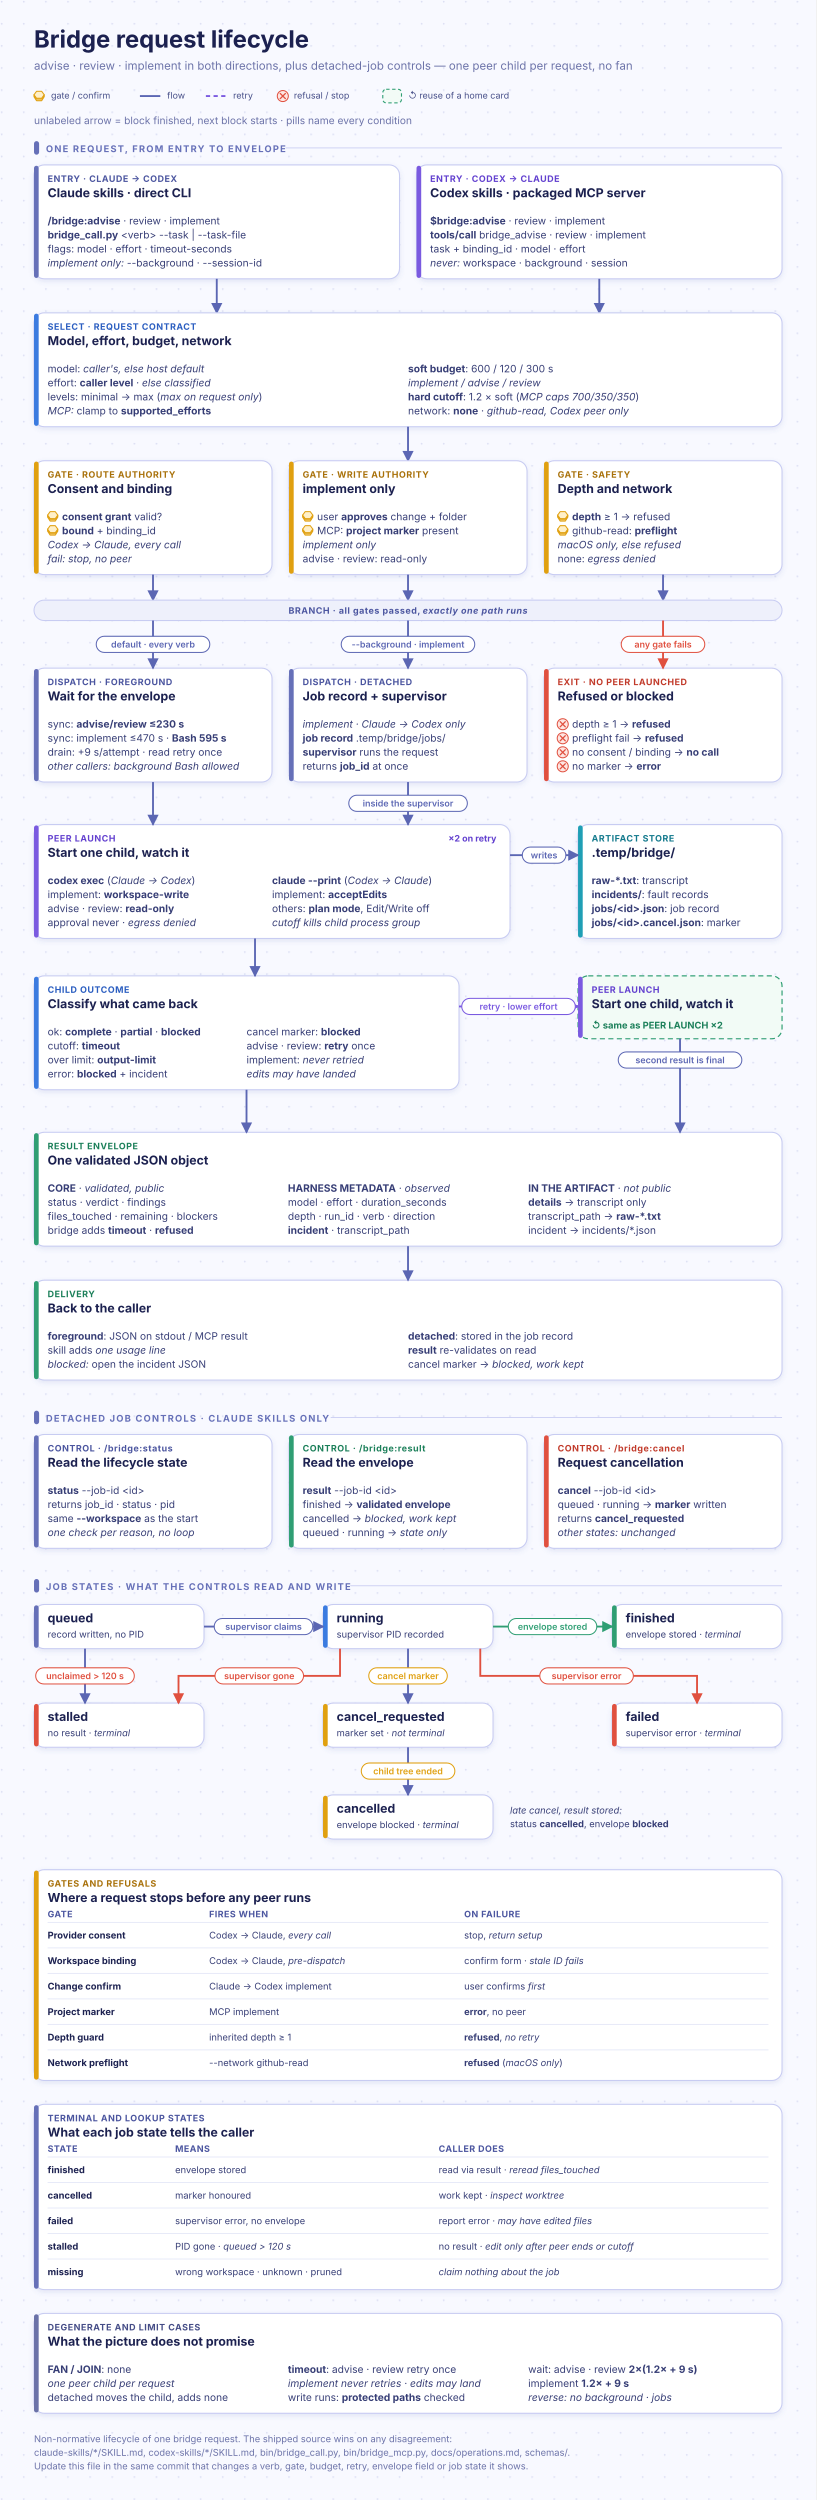
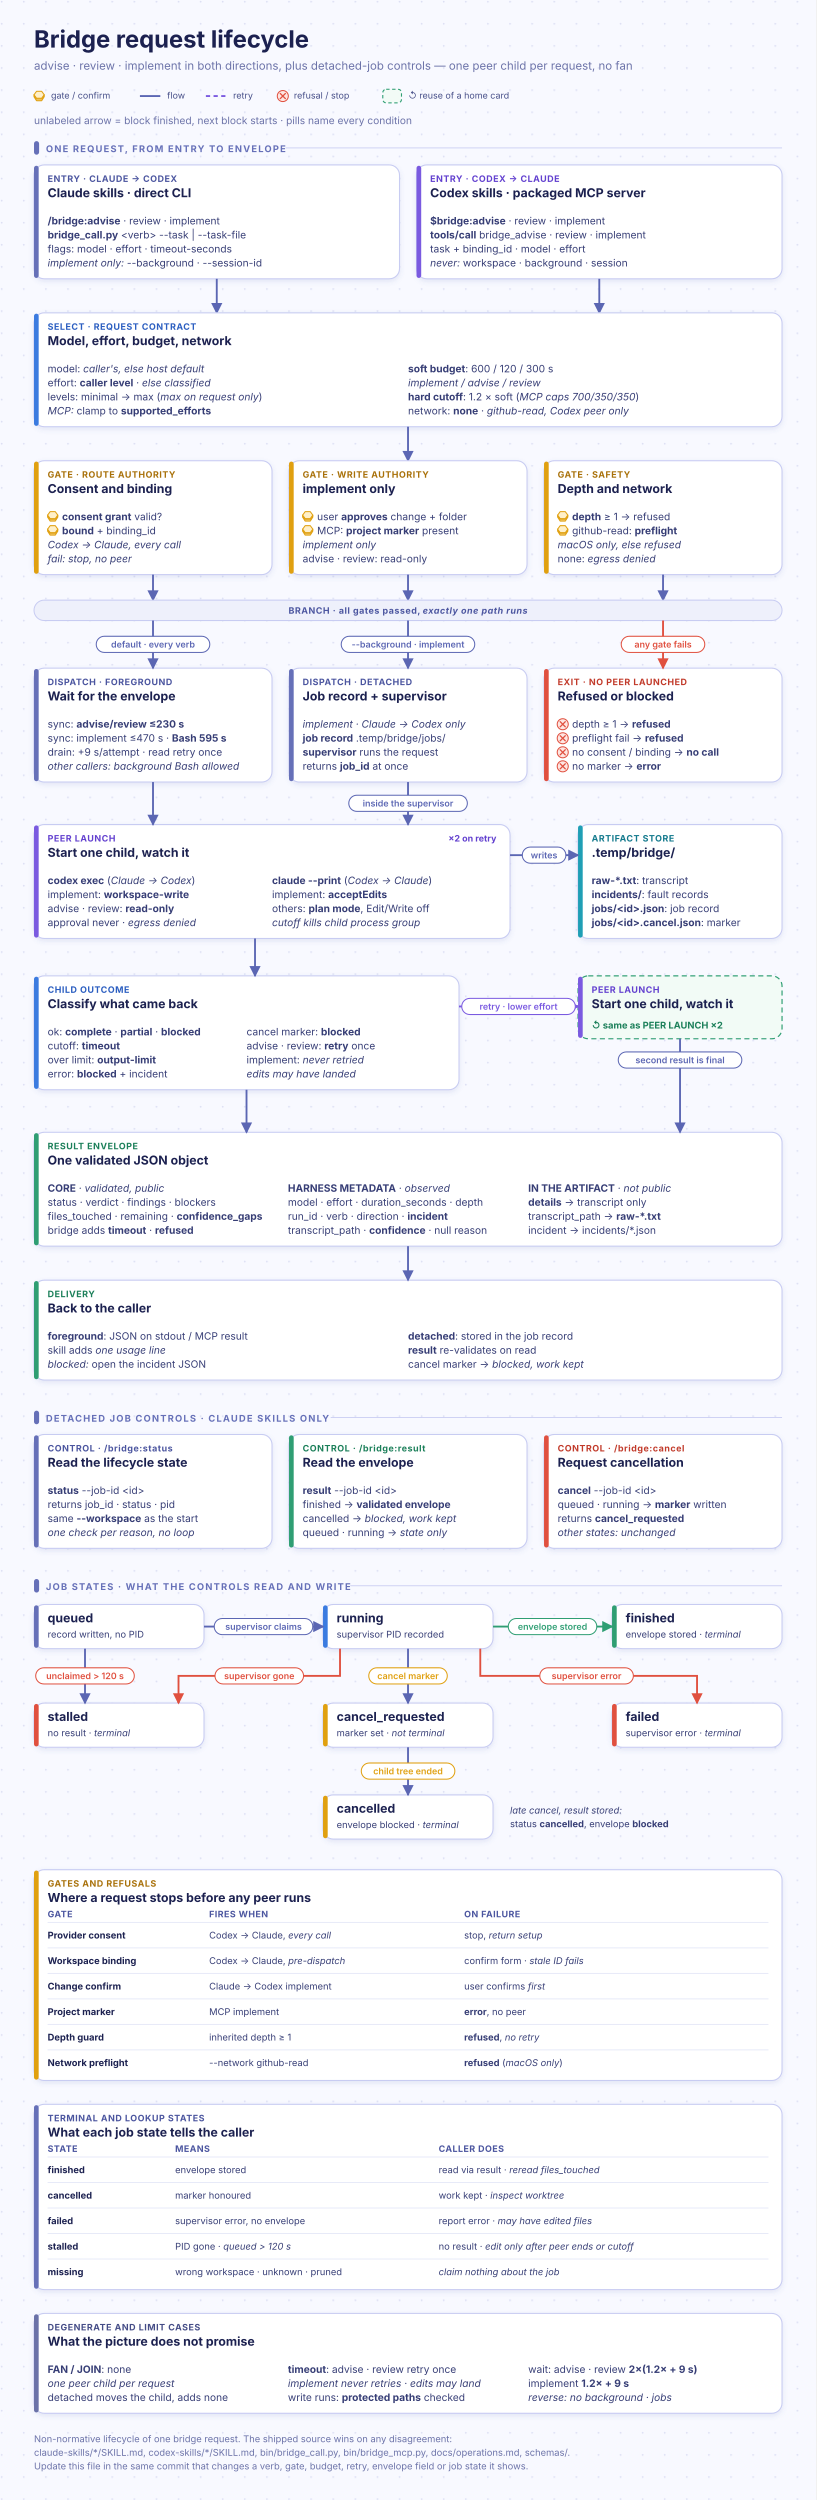
<svg xmlns="http://www.w3.org/2000/svg" viewBox="0 0 960 2941" width="960" height="2941" role="img" aria-labelledby="t d">
  <style>
text{font-family:Inter, "SF Pro Text", -apple-system, "Segoe UI", Roboto, Helvetica, Arial, sans-serif;}
.fi{animation:fi .7s ease-out both;animation-delay:var(--d,0s)}
@keyframes fi{from{opacity:0;transform:translateY(6px)}to{opacity:1;transform:none}}
.dash{animation:dash 1.1s linear infinite}
@keyframes dash{to{stroke-dashoffset:-26}}
@media (prefers-reduced-motion:reduce){*{animation:none!important}.fi{opacity:1}}
</style>
  <defs>
    <filter id="sh" x="-10%" y="-10%" width="120%" height="130%">
      <feDropShadow dx="0" dy="2.5" stdDeviation="3.2" flood-color="#5b66b3" flood-opacity=".14" />
    </filter>
    <pattern id="grid" width="26" height="26" patternUnits="userSpaceOnUse">
      <circle cx="2" cy="2" r="1.1" fill="#dde0f4" />
    </pattern>
    <marker id="ar-flow" viewBox="0 0 10 10" refX="8" refY="5" markerWidth="7.5" markerHeight="7.5" orient="auto-start-reverse">
      <path d="M 1,1 L 9,5 L 1,9 z" fill="#5b66b3" />
    </marker>
    <marker id="ar-loop" viewBox="0 0 10 10" refX="8" refY="5" markerWidth="7.5" markerHeight="7.5" orient="auto-start-reverse">
      <path d="M 1,1 L 9,5 L 1,9 z" fill="#7a5ae0" />
    </marker>
    <marker id="ar-ok" viewBox="0 0 10 10" refX="8" refY="5" markerWidth="7.5" markerHeight="7.5" orient="auto-start-reverse">
      <path d="M 1,1 L 9,5 L 1,9 z" fill="#2f9e73" />
    </marker>
    <marker id="ar-stop" viewBox="0 0 10 10" refX="8" refY="5" markerWidth="7.5" markerHeight="7.5" orient="auto-start-reverse">
      <path d="M 1,1 L 9,5 L 1,9 z" fill="#e0503f" />
    </marker>
  </defs>
  <rect width="960" height="2941" fill="#f8f9ff" />
  <rect width="960" height="2941" fill="url(#grid)" />
  <text x="40" y="56" font-size="28" fill="#1c2150" font-weight="700" text-anchor="start">Bridge request lifecycle</text>
  <text x="40" y="82" font-size="13.5" fill="#6b72a8" font-weight="400" text-anchor="start">advise · review · implement in both directions, plus detached-job controls — one peer child per request, no fan</text>
  <g transform="translate(40,107) scale(1.0)">
    <path d="M 0,4.5 L 3,9.2 L 9,9.2 L 12,4.5 L 12,6.8 L 9,11.5 L 3,11.5 L 0,6.8 Z" fill="#f2cb75" stroke="#e0a010" stroke-width="1.2" stroke-linejoin="round" />
    <polygon points="12,4.5 9,8.6 3,8.6 0,4.5 3,0.4 9,0.4" fill="#fff0c9" stroke="#e0a010" stroke-width="1.2" stroke-linejoin="round" />
  </g>
  <text x="60" y="116" font-size="10.5" fill="#454d87" font-weight="400" text-anchor="start">gate / confirm</text>
  <line x1="164.6" y1="113" x2="188.6" y2="113" stroke="#5b66b3" stroke-width="2.2" />
  <text x="196.6" y="116" font-size="10.5" fill="#454d87" font-weight="400" text-anchor="start">flow</text>
  <line x1="242.2" y1="113" x2="266.2" y2="113" stroke="#7a5ae0" stroke-width="2.2" stroke-dasharray="5 4" />
  <text x="274.2" y="116" font-size="10.5" fill="#454d87" font-weight="400" text-anchor="start">retry</text>
  <circle cx="332.7" cy="113" r="6.5" fill="#fee6e2" stroke="#e0503f" stroke-width="1.2" />
  <path d="M 329.7,110 l 6,6 M 335.7,110 l -6,6" stroke="#e0503f" stroke-width="1.5" stroke-linecap="round" />
  <text x="345.7" y="116" font-size="10.5" fill="#454d87" font-weight="400" text-anchor="start">refusal / stop</text>
  <rect x="450.3" y="105" width="22" height="16" rx="4" fill="#f2fbf6" stroke="#2f9e73" stroke-width="1.3" stroke-dasharray="4 3" />
  <text x="480.3" y="116" font-size="10.5" fill="#454d87" font-weight="400" text-anchor="start">↺ reuse of a home card</text>
  <text x="40" y="146" font-size="12" fill="#6b72a8" font-weight="400" text-anchor="start">unlabeled arrow = block finished, next block starts · pills name every condition</text>
  <rect x="40" y="166" width="6" height="16" rx="3" fill="#6670b8" />
  <text x="54" y="179" font-size="11" fill="#6670b8" font-weight="700" text-anchor="start" letter-spacing="1.4">ONE REQUEST, FROM ENTRY TO ENVELOPE</text>
  <line x1="336" y1="174" x2="920" y2="174" stroke="#c8ccf2" stroke-width="1" />
  <g class="fi" style="--d:0.05s">
    <rect x="40" y="194" width="430" height="134.0" rx="12" fill="#fff" stroke="#c8ccf2" stroke-width="1.3" filter="url(#sh)" />
    <rect x="40" y="195" width="5.5" height="132.0" rx="2.75" fill="#6670b8" />
    <text x="56" y="214" font-size="10.5" fill="#4b559f" font-weight="700" text-anchor="start" letter-spacing="0.6">ENTRY · CLAUDE → CODEX</text>
    <text x="56" y="232" font-size="14.5" fill="#1c2150" font-weight="700" text-anchor="start">Claude skills · direct CLI</text>
    <text x="56.0" y="264.0" font-size="12" fill="#363d75" font-weight="400" text-anchor="start">
      <tspan font-weight="700">/bridge:advise</tspan> · review · implement</text>
    <text x="56.0" y="280.5" font-size="12" fill="#363d75" font-weight="400" text-anchor="start">
      <tspan font-weight="700">bridge_call.py</tspan> &lt;verb&gt; --task | --task-file</text>
    <text x="56.0" y="297.0" font-size="12" fill="#363d75" font-weight="400" text-anchor="start">flags: model · effort · timeout-seconds</text>
    <text x="56.0" y="313.5" font-size="12" fill="#363d75" font-weight="400" text-anchor="start">
      <tspan font-style="italic">implement only:</tspan> --background · --session-id</text>
  </g>
  <g class="fi" style="--d:0.10s">
    <rect x="490" y="194" width="430" height="134.0" rx="12" fill="#fff" stroke="#c8ccf2" stroke-width="1.3" filter="url(#sh)" />
    <rect x="490" y="195" width="5.5" height="132.0" rx="2.75" fill="#7a5ae0" />
    <text x="506" y="214" font-size="10.5" fill="#6240cf" font-weight="700" text-anchor="start" letter-spacing="0.6">ENTRY · CODEX → CLAUDE</text>
    <text x="506" y="232" font-size="14.5" fill="#1c2150" font-weight="700" text-anchor="start">Codex skills · packaged MCP server</text>
    <text x="506.0" y="264.0" font-size="12" fill="#363d75" font-weight="400" text-anchor="start">
      <tspan font-weight="700">$bridge:advise</tspan> · review · implement</text>
    <text x="506.0" y="280.5" font-size="12" fill="#363d75" font-weight="400" text-anchor="start">
      <tspan font-weight="700">tools/call</tspan> bridge_advise · review · implement</text>
    <text x="506.0" y="297.0" font-size="12" fill="#363d75" font-weight="400" text-anchor="start">task + binding_id · model · effort</text>
    <text x="506.0" y="313.5" font-size="12" fill="#363d75" font-weight="400" text-anchor="start">
      <tspan font-style="italic">never:</tspan> workspace · background · session</text>
  </g>
  <path d="M 255,328.0 L 255,368.0" fill="none" stroke="#5b66b3" stroke-width="2.2" marker-end="url(#ar-flow)" />
  <path d="M 705,328.0 L 705,368.0" fill="none" stroke="#5b66b3" stroke-width="2.2" marker-end="url(#ar-flow)" />
  <g class="fi" style="--d:0.15s">
    <rect x="40" y="368.0" width="880" height="134.0" rx="12" fill="#fff" stroke="#c8ccf2" stroke-width="1.3" filter="url(#sh)" />
    <rect x="40" y="369.0" width="5.5" height="132.0" rx="2.75" fill="#3b7be0" />
    <text x="56" y="388.0" font-size="10.5" fill="#2a5dc0" font-weight="700" text-anchor="start" letter-spacing="0.6">SELECT · REQUEST CONTRACT</text>
    <text x="56" y="406.0" font-size="14.5" fill="#1c2150" font-weight="700" text-anchor="start">Model, effort, budget, network</text>
    <text x="56.0" y="438.0" font-size="12" fill="#363d75" font-weight="400" text-anchor="start">model: <tspan font-style="italic">caller's, else host default</tspan>
    </text>
    <text x="56.0" y="454.5" font-size="12" fill="#363d75" font-weight="400" text-anchor="start">effort: <tspan font-weight="700">caller level</tspan> · <tspan font-style="italic">else classified</tspan>
    </text>
    <text x="56.0" y="471.0" font-size="12" fill="#363d75" font-weight="400" text-anchor="start">levels: minimal → max (<tspan font-style="italic">max on request only</tspan>)</text>
    <text x="56.0" y="487.5" font-size="12" fill="#363d75" font-weight="400" text-anchor="start">
      <tspan font-style="italic">MCP:</tspan> clamp to <tspan font-weight="700">supported_efforts</tspan>
    </text>
    <text x="480.0" y="438.0" font-size="12" fill="#363d75" font-weight="400" text-anchor="start">
      <tspan font-weight="700">soft budget</tspan>: 600 / 120 / 300 s</text>
    <text x="480.0" y="454.5" font-size="12" fill="#363d75" font-weight="400" text-anchor="start">
      <tspan font-style="italic">implement / advise / review</tspan>
    </text>
    <text x="480.0" y="471.0" font-size="12" fill="#363d75" font-weight="400" text-anchor="start">
      <tspan font-weight="700">hard cutoff</tspan>: 1.2 × soft (<tspan font-style="italic">MCP caps 700/350/350</tspan>)</text>
    <text x="480.0" y="487.5" font-size="12" fill="#363d75" font-weight="400" text-anchor="start">network: <tspan font-weight="700">none</tspan> · <tspan font-style="italic">github-read, Codex peer only</tspan>
    </text>
  </g>
  <path d="M 480,502.0 L 480,542.0" fill="none" stroke="#5b66b3" stroke-width="2.2" marker-end="url(#ar-flow)" />
  <g class="fi" style="--d:0.20s">
    <rect x="40" y="542.0" width="280" height="134.0" rx="12" fill="#fff" stroke="#c8ccf2" stroke-width="1.3" filter="url(#sh)" />
    <rect x="40" y="543.0" width="5.5" height="132.0" rx="2.75" fill="#e0a010" />
    <text x="56" y="562.0" font-size="10.5" fill="#a87008" font-weight="700" text-anchor="start" letter-spacing="0.6">GATE · ROUTE AUTHORITY</text>
    <text x="56" y="580.0" font-size="14.5" fill="#1c2150" font-weight="700" text-anchor="start">Consent and binding</text>
    <g transform="translate(56.0,601.5) scale(1.0)">
      <path d="M 0,4.5 L 3,9.2 L 9,9.2 L 12,4.5 L 12,6.8 L 9,11.5 L 3,11.5 L 0,6.8 Z" fill="#f2cb75" stroke="#e0a010" stroke-width="1.2" stroke-linejoin="round" />
      <polygon points="12,4.5 9,8.6 3,8.6 0,4.5 3,0.4 9,0.4" fill="#fff0c9" stroke="#e0a010" stroke-width="1.2" stroke-linejoin="round" />
    </g>
    <text x="73.0" y="612.0" font-size="12" fill="#363d75" font-weight="400" text-anchor="start">
      <tspan font-weight="700">consent grant</tspan> valid?</text>
    <g transform="translate(56.0,618.0) scale(1.0)">
      <path d="M 0,4.5 L 3,9.2 L 9,9.2 L 12,4.5 L 12,6.8 L 9,11.5 L 3,11.5 L 0,6.8 Z" fill="#f2cb75" stroke="#e0a010" stroke-width="1.2" stroke-linejoin="round" />
      <polygon points="12,4.5 9,8.6 3,8.6 0,4.5 3,0.4 9,0.4" fill="#fff0c9" stroke="#e0a010" stroke-width="1.2" stroke-linejoin="round" />
    </g>
    <text x="73.0" y="628.5" font-size="12" fill="#363d75" font-weight="400" text-anchor="start">
      <tspan font-weight="700">bound</tspan> + binding_id</text>
    <text x="56.0" y="645.0" font-size="12" fill="#363d75" font-weight="400" text-anchor="start">
      <tspan font-style="italic">Codex → Claude, every call</tspan>
    </text>
    <text x="56.0" y="661.5" font-size="12" fill="#363d75" font-weight="400" text-anchor="start">
      <tspan font-style="italic">fail: stop, no peer</tspan>
    </text>
  </g>
  <g class="fi" style="--d:0.25s">
    <rect x="340" y="542.0" width="280" height="134.0" rx="12" fill="#fff" stroke="#c8ccf2" stroke-width="1.3" filter="url(#sh)" />
    <rect x="340" y="543.0" width="5.5" height="132.0" rx="2.75" fill="#e0a010" />
    <text x="356" y="562.0" font-size="10.5" fill="#a87008" font-weight="700" text-anchor="start" letter-spacing="0.6">GATE · WRITE AUTHORITY</text>
    <text x="356" y="580.0" font-size="14.5" fill="#1c2150" font-weight="700" text-anchor="start">implement only</text>
    <g transform="translate(356.0,601.5) scale(1.0)">
      <path d="M 0,4.5 L 3,9.2 L 9,9.2 L 12,4.5 L 12,6.8 L 9,11.5 L 3,11.5 L 0,6.8 Z" fill="#f2cb75" stroke="#e0a010" stroke-width="1.2" stroke-linejoin="round" />
      <polygon points="12,4.5 9,8.6 3,8.6 0,4.5 3,0.4 9,0.4" fill="#fff0c9" stroke="#e0a010" stroke-width="1.2" stroke-linejoin="round" />
    </g>
    <text x="373.0" y="612.0" font-size="12" fill="#363d75" font-weight="400" text-anchor="start">user <tspan font-weight="700">approves</tspan> change + folder</text>
    <g transform="translate(356.0,618.0) scale(1.0)">
      <path d="M 0,4.5 L 3,9.2 L 9,9.2 L 12,4.5 L 12,6.8 L 9,11.5 L 3,11.5 L 0,6.8 Z" fill="#f2cb75" stroke="#e0a010" stroke-width="1.2" stroke-linejoin="round" />
      <polygon points="12,4.5 9,8.6 3,8.6 0,4.5 3,0.4 9,0.4" fill="#fff0c9" stroke="#e0a010" stroke-width="1.2" stroke-linejoin="round" />
    </g>
    <text x="373.0" y="628.5" font-size="12" fill="#363d75" font-weight="400" text-anchor="start">MCP: <tspan font-weight="700">project marker</tspan> present</text>
    <text x="356.0" y="645.0" font-size="12" fill="#363d75" font-weight="400" text-anchor="start">
      <tspan font-style="italic">implement only</tspan>
    </text>
    <text x="356.0" y="661.5" font-size="12" fill="#363d75" font-weight="400" text-anchor="start">advise · review: read-only</text>
  </g>
  <g class="fi" style="--d:0.30s">
    <rect x="640" y="542.0" width="280" height="134.0" rx="12" fill="#fff" stroke="#c8ccf2" stroke-width="1.3" filter="url(#sh)" />
    <rect x="640" y="543.0" width="5.5" height="132.0" rx="2.75" fill="#e0a010" />
    <text x="656" y="562.0" font-size="10.5" fill="#a87008" font-weight="700" text-anchor="start" letter-spacing="0.6">GATE · SAFETY</text>
    <text x="656" y="580.0" font-size="14.5" fill="#1c2150" font-weight="700" text-anchor="start">Depth and network</text>
    <g transform="translate(656.0,601.5) scale(1.0)">
      <path d="M 0,4.5 L 3,9.2 L 9,9.2 L 12,4.5 L 12,6.8 L 9,11.5 L 3,11.5 L 0,6.8 Z" fill="#f2cb75" stroke="#e0a010" stroke-width="1.2" stroke-linejoin="round" />
      <polygon points="12,4.5 9,8.6 3,8.6 0,4.5 3,0.4 9,0.4" fill="#fff0c9" stroke="#e0a010" stroke-width="1.2" stroke-linejoin="round" />
    </g>
    <text x="673.0" y="612.0" font-size="12" fill="#363d75" font-weight="400" text-anchor="start">
      <tspan font-weight="700">depth</tspan> ≥ 1 → refused</text>
    <g transform="translate(656.0,618.0) scale(1.0)">
      <path d="M 0,4.5 L 3,9.2 L 9,9.2 L 12,4.5 L 12,6.8 L 9,11.5 L 3,11.5 L 0,6.8 Z" fill="#f2cb75" stroke="#e0a010" stroke-width="1.2" stroke-linejoin="round" />
      <polygon points="12,4.5 9,8.6 3,8.6 0,4.5 3,0.4 9,0.4" fill="#fff0c9" stroke="#e0a010" stroke-width="1.2" stroke-linejoin="round" />
    </g>
    <text x="673.0" y="628.5" font-size="12" fill="#363d75" font-weight="400" text-anchor="start">github-read: <tspan font-weight="700">preflight</tspan>
    </text>
    <text x="656.0" y="645.0" font-size="12" fill="#363d75" font-weight="400" text-anchor="start">
      <tspan font-style="italic">macOS only, else refused</tspan>
    </text>
    <text x="656.0" y="661.5" font-size="12" fill="#363d75" font-weight="400" text-anchor="start">none: <tspan font-style="italic">egress denied</tspan>
    </text>
  </g>
  <path d="M 180,676.0 L 180,706.0" fill="none" stroke="#5b66b3" stroke-width="2.2" marker-end="url(#ar-flow)" />
  <path d="M 480,676.0 L 480,706.0" fill="none" stroke="#5b66b3" stroke-width="2.2" marker-end="url(#ar-flow)" />
  <path d="M 780,676.0 L 780,706.0" fill="none" stroke="#5b66b3" stroke-width="2.2" marker-end="url(#ar-flow)" />
  <rect x="40" y="706.0" width="880" height="24" rx="12" fill="#eef0fb" stroke="#c8ccf2" stroke-width="1.2" />
  <text x="480" y="722.0" font-size="10.5" fill="#4b559f" font-weight="700" text-anchor="middle" letter-spacing="0.6">BRANCH · all gates passed, <tspan font-style="italic">exactly one path runs</tspan>
  </text>
  <g class="fi" style="--d:0.35s">
    <rect x="40" y="786.0" width="280" height="134.0" rx="12" fill="#fff" stroke="#c8ccf2" stroke-width="1.3" filter="url(#sh)" />
    <rect x="40" y="787.0" width="5.5" height="132.0" rx="2.75" fill="#6670b8" />
    <text x="56" y="806.0" font-size="10.5" fill="#4b559f" font-weight="700" text-anchor="start" letter-spacing="0.6">DISPATCH · FOREGROUND</text>
    <text x="56" y="824.0" font-size="14.5" fill="#1c2150" font-weight="700" text-anchor="start">Wait for the envelope</text>
    <text x="56.0" y="856.0" font-size="12" fill="#363d75" font-weight="400" text-anchor="start">sync: <tspan font-weight="700">advise/review ≤230 s</tspan>
    </text>
    <text x="56.0" y="872.5" font-size="12" fill="#363d75" font-weight="400" text-anchor="start">sync: implement ≤470 s · <tspan font-weight="700">Bash 595 s</tspan>
    </text>
    <text x="56.0" y="889.0" font-size="12" fill="#363d75" font-weight="400" text-anchor="start">drain: +9 s/attempt · read retry once</text>
    <text x="56.0" y="905.5" font-size="12" fill="#363d75" font-weight="400" text-anchor="start">
      <tspan font-style="italic">other callers: background Bash allowed</tspan>
    </text>
  </g>
  <g class="fi" style="--d:0.40s">
    <rect x="340" y="786.0" width="280" height="134.0" rx="12" fill="#fff" stroke="#c8ccf2" stroke-width="1.3" filter="url(#sh)" />
    <rect x="340" y="787.0" width="5.5" height="132.0" rx="2.75" fill="#6670b8" />
    <text x="356" y="806.0" font-size="10.5" fill="#4b559f" font-weight="700" text-anchor="start" letter-spacing="0.6">DISPATCH · DETACHED</text>
    <text x="356" y="824.0" font-size="14.5" fill="#1c2150" font-weight="700" text-anchor="start">Job record + supervisor</text>
    <text x="356.0" y="856.0" font-size="12" fill="#363d75" font-weight="400" text-anchor="start">
      <tspan font-style="italic">implement · Claude → Codex only</tspan>
    </text>
    <text x="356.0" y="872.5" font-size="12" fill="#363d75" font-weight="400" text-anchor="start">
      <tspan font-weight="700">job record</tspan> .temp/bridge/jobs/</text>
    <text x="356.0" y="889.0" font-size="12" fill="#363d75" font-weight="400" text-anchor="start">
      <tspan font-weight="700">supervisor</tspan> runs the request</text>
    <text x="356.0" y="905.5" font-size="12" fill="#363d75" font-weight="400" text-anchor="start">returns <tspan font-weight="700">job_id</tspan> at once</text>
  </g>
  <g class="fi" style="--d:0.45s">
    <rect x="640" y="786.0" width="280" height="134.0" rx="12" fill="#fff" stroke="#c8ccf2" stroke-width="1.3" filter="url(#sh)" />
    <rect x="640" y="787.0" width="5.5" height="132.0" rx="2.75" fill="#e0503f" />
    <text x="656" y="806.0" font-size="10.5" fill="#c13a2a" font-weight="700" text-anchor="start" letter-spacing="0.6">EXIT · NO PEER LAUNCHED</text>
    <text x="656" y="824.0" font-size="14.5" fill="#1c2150" font-weight="700" text-anchor="start">Refused or blocked</text>
    <circle cx="662.0" cy="852.0" r="6.5" fill="#fee6e2" stroke="#e0503f" stroke-width="1.2" />
    <path d="M 659.0,849.0 l 6,6 M 665.0,849.0 l -6,6" stroke="#e0503f" stroke-width="1.5" stroke-linecap="round" />
    <text x="673.0" y="856.0" font-size="12" fill="#363d75" font-weight="400" text-anchor="start">depth ≥ 1 → <tspan font-weight="700">refused</tspan>
    </text>
    <circle cx="662.0" cy="868.5" r="6.5" fill="#fee6e2" stroke="#e0503f" stroke-width="1.2" />
    <path d="M 659.0,865.5 l 6,6 M 665.0,865.5 l -6,6" stroke="#e0503f" stroke-width="1.5" stroke-linecap="round" />
    <text x="673.0" y="872.5" font-size="12" fill="#363d75" font-weight="400" text-anchor="start">preflight fail → <tspan font-weight="700">refused</tspan>
    </text>
    <circle cx="662.0" cy="885.0" r="6.5" fill="#fee6e2" stroke="#e0503f" stroke-width="1.2" />
    <path d="M 659.0,882.0 l 6,6 M 665.0,882.0 l -6,6" stroke="#e0503f" stroke-width="1.5" stroke-linecap="round" />
    <text x="673.0" y="889.0" font-size="12" fill="#363d75" font-weight="400" text-anchor="start">no consent / binding → <tspan font-weight="700">no call</tspan>
    </text>
    <circle cx="662.0" cy="901.5" r="6.5" fill="#fee6e2" stroke="#e0503f" stroke-width="1.2" />
    <path d="M 659.0,898.5 l 6,6 M 665.0,898.5 l -6,6" stroke="#e0503f" stroke-width="1.5" stroke-linecap="round" />
    <text x="673.0" y="905.5" font-size="12" fill="#363d75" font-weight="400" text-anchor="start">no marker → <tspan font-weight="700">error</tspan>
    </text>
  </g>
  <path d="M 180,730.0 L 180,786.0" fill="none" stroke="#5b66b3" stroke-width="2.2" marker-end="url(#ar-flow)" />
  <rect x="113.2" y="748.5" width="133.6" height="19" rx="9.5" fill="#fff" stroke="#5b66b3" stroke-width="1.2" />
  <text x="180" y="761.8" font-size="10.5" fill="#5b66b3" font-weight="600" text-anchor="middle">default · every verb</text>
  <path d="M 480,730.0 L 480,786.0" fill="none" stroke="#5b66b3" stroke-width="2.2" marker-end="url(#ar-flow)" />
  <rect x="401.4" y="748.5" width="157.1" height="19" rx="9.5" fill="#fff" stroke="#5b66b3" stroke-width="1.2" />
  <text x="480" y="761.8" font-size="10.5" fill="#5b66b3" font-weight="600" text-anchor="middle">--background · implement</text>
  <path d="M 780,730.0 L 780,786.0" fill="none" stroke="#e0503f" stroke-width="2.2" marker-end="url(#ar-stop)" />
  <rect x="730.8" y="748.5" width="98.3" height="19" rx="9.5" fill="#fff" stroke="#e0503f" stroke-width="1.2" />
  <text x="780" y="761.8" font-size="10.5" fill="#e0503f" font-weight="600" text-anchor="middle">any gate fails</text>
  <g class="fi" style="--d:0.50s">
    <rect x="40" y="970.0" width="560" height="134.0" rx="12" fill="#fff" stroke="#c8ccf2" stroke-width="1.3" filter="url(#sh)" />
    <rect x="40" y="971.0" width="5.5" height="132.0" rx="2.75" fill="#7a5ae0" />
    <text x="56" y="990.0" font-size="10.5" fill="#6240cf" font-weight="700" text-anchor="start" letter-spacing="0.6">PEER LAUNCH</text>
    <text x="584" y="990.0" font-size="10.5" fill="#6240cf" font-weight="700" text-anchor="end">×2 on retry</text>
    <text x="56" y="1008.0" font-size="14.5" fill="#1c2150" font-weight="700" text-anchor="start">Start one child, watch it</text>
    <text x="56.0" y="1040.0" font-size="12" fill="#363d75" font-weight="400" text-anchor="start">
      <tspan font-weight="700">codex exec</tspan> (<tspan font-style="italic">Claude → Codex</tspan>)</text>
    <text x="56.0" y="1056.5" font-size="12" fill="#363d75" font-weight="400" text-anchor="start">implement: <tspan font-weight="700">workspace-write</tspan>
    </text>
    <text x="56.0" y="1073.0" font-size="12" fill="#363d75" font-weight="400" text-anchor="start">advise · review: <tspan font-weight="700">read-only</tspan>
    </text>
    <text x="56.0" y="1089.5" font-size="12" fill="#363d75" font-weight="400" text-anchor="start">approval never · <tspan font-style="italic">egress denied</tspan>
    </text>
    <text x="320.0" y="1040.0" font-size="12" fill="#363d75" font-weight="400" text-anchor="start">
      <tspan font-weight="700">claude --print</tspan> (<tspan font-style="italic">Codex → Claude</tspan>)</text>
    <text x="320.0" y="1056.5" font-size="12" fill="#363d75" font-weight="400" text-anchor="start">implement: <tspan font-weight="700">acceptEdits</tspan>
    </text>
    <text x="320.0" y="1073.0" font-size="12" fill="#363d75" font-weight="400" text-anchor="start">others: <tspan font-weight="700">plan mode</tspan>, Edit/Write off</text>
    <text x="320.0" y="1089.5" font-size="12" fill="#363d75" font-weight="400" text-anchor="start">
      <tspan font-style="italic">cutoff kills child process group</tspan>
    </text>
  </g>
  <path d="M 180,920.0 L 180,970.0" fill="none" stroke="#5b66b3" stroke-width="2.2" marker-end="url(#ar-flow)" />
  <path d="M 480,920.0 L 480,970.0" fill="none" stroke="#5b66b3" stroke-width="2.2" marker-end="url(#ar-flow)" />
  <rect x="410.3" y="935.5" width="139.5" height="19" rx="9.5" fill="#fff" stroke="#5b66b3" stroke-width="1.2" />
  <text x="480" y="948.8" font-size="10.5" fill="#5b66b3" font-weight="600" text-anchor="middle">inside the supervisor</text>
  <g class="fi" style="--d:0.55s">
    <rect x="680" y="970.0" width="240" height="134.0" rx="12" fill="#fff" stroke="#c8ccf2" stroke-width="1.3" filter="url(#sh)" />
    <rect x="680" y="971.0" width="5.5" height="132.0" rx="2.75" fill="#1f9fb5" />
    <text x="696" y="990.0" font-size="10.5" fill="#12798c" font-weight="700" text-anchor="start" letter-spacing="0.6">ARTIFACT STORE</text>
    <text x="696" y="1008.0" font-size="14.5" fill="#1c2150" font-weight="700" text-anchor="start">.temp/bridge/</text>
    <text x="696.0" y="1040.0" font-size="12" fill="#363d75" font-weight="400" text-anchor="start">
      <tspan font-weight="700">raw-*.txt</tspan>: transcript</text>
    <text x="696.0" y="1056.5" font-size="12" fill="#363d75" font-weight="400" text-anchor="start">
      <tspan font-weight="700">incidents/</tspan>: fault records</text>
    <text x="696.0" y="1073.0" font-size="12" fill="#363d75" font-weight="400" text-anchor="start">
      <tspan font-weight="700">jobs/&lt;id&gt;.json</tspan>: job record</text>
    <text x="696.0" y="1089.5" font-size="12" fill="#363d75" font-weight="400" text-anchor="start">
      <tspan font-weight="700">jobs/&lt;id&gt;.cancel.json</tspan>: marker</text>
  </g>
  <path d="M 600,1006.0 L 680,1006.0" fill="none" stroke="#5b66b3" stroke-width="2.2" marker-end="url(#ar-flow)" />
  <rect x="614.4" y="996.5" width="51.3" height="19" rx="9.5" fill="#fff" stroke="#5b66b3" stroke-width="1.2" />
  <text x="640.0" y="1009.8" font-size="10.5" fill="#5b66b3" font-weight="600" text-anchor="middle">writes</text>
  <g class="fi" style="--d:0.60s">
    <rect x="40" y="1148.0" width="500" height="134.0" rx="12" fill="#fff" stroke="#c8ccf2" stroke-width="1.3" filter="url(#sh)" />
    <rect x="40" y="1149.0" width="5.5" height="132.0" rx="2.75" fill="#3b7be0" />
    <text x="56" y="1168.0" font-size="10.5" fill="#2a5dc0" font-weight="700" text-anchor="start" letter-spacing="0.6">CHILD OUTCOME</text>
    <text x="56" y="1186.0" font-size="14.5" fill="#1c2150" font-weight="700" text-anchor="start">Classify what came back</text>
    <text x="56.0" y="1218.0" font-size="12" fill="#363d75" font-weight="400" text-anchor="start">ok: <tspan font-weight="700">complete</tspan> · <tspan font-weight="700">partial</tspan> · <tspan font-weight="700">blocked</tspan>
    </text>
    <text x="56.0" y="1234.5" font-size="12" fill="#363d75" font-weight="400" text-anchor="start">cutoff: <tspan font-weight="700">timeout</tspan>
    </text>
    <text x="56.0" y="1251.0" font-size="12" fill="#363d75" font-weight="400" text-anchor="start">over limit: <tspan font-weight="700">output-limit</tspan>
    </text>
    <text x="56.0" y="1267.5" font-size="12" fill="#363d75" font-weight="400" text-anchor="start">error: <tspan font-weight="700">blocked</tspan> + incident</text>
    <text x="290.0" y="1218.0" font-size="12" fill="#363d75" font-weight="400" text-anchor="start">cancel marker: <tspan font-weight="700">blocked</tspan>
    </text>
    <text x="290.0" y="1234.5" font-size="12" fill="#363d75" font-weight="400" text-anchor="start">advise · review: <tspan font-weight="700">retry</tspan> once</text>
    <text x="290.0" y="1251.0" font-size="12" fill="#363d75" font-weight="400" text-anchor="start">implement: <tspan font-style="italic">never retried</tspan>
    </text>
    <text x="290.0" y="1267.5" font-size="12" fill="#363d75" font-weight="400" text-anchor="start">
      <tspan font-style="italic">edits may have landed</tspan>
    </text>
  </g>
  <path d="M 300,1104.0 L 300,1148.0" fill="none" stroke="#5b66b3" stroke-width="2.2" marker-end="url(#ar-flow)" />
  <g class="fi" style="--d:0.65s">
    <rect x="680" y="1148.0" width="240" height="74" rx="12" fill="#f2fbf6" stroke="#2f9e73" stroke-width="1.4" stroke-dasharray="6 4" />
    <rect x="680" y="1149.0" width="5.5" height="72" rx="2.75" fill="#7a5ae0" />
    <text x="696" y="1168.0" font-size="10.5" fill="#6240cf" font-weight="700" text-anchor="start" letter-spacing="0.6">PEER LAUNCH</text>
    <text x="696" y="1186.0" font-size="14.5" fill="#1c2150" font-weight="700" text-anchor="start">Start one child, watch it</text>
    <text x="696" y="1210.0" font-size="11" fill="#1b7f59" font-weight="700" text-anchor="start">↺ same as PEER LAUNCH ×2</text>
  </g>
  <path d="M 540,1184.0 L 680,1184.0" fill="none" stroke="#7a5ae0" stroke-width="2.2" stroke-dasharray="5 4" class="dash" marker-end="url(#ar-loop)" />
  <rect x="543.2" y="1174.5" width="133.6" height="19" rx="9.5" fill="#fff" stroke="#7a5ae0" stroke-width="1.2" />
  <text x="610.0" y="1187.8" font-size="10.5" fill="#7a5ae0" font-weight="600" text-anchor="middle">retry · lower effort</text>
  <g class="fi" style="--d:0.70s">
    <rect x="40" y="1332.0" width="880" height="134.0" rx="12" fill="#fff" stroke="#c8ccf2" stroke-width="1.3" filter="url(#sh)" />
    <rect x="40" y="1333.0" width="5.5" height="132.0" rx="2.75" fill="#2f9e73" />
    <text x="56" y="1352.0" font-size="10.5" fill="#1b7f59" font-weight="700" text-anchor="start" letter-spacing="0.6">RESULT ENVELOPE</text>
    <text x="56" y="1370.0" font-size="14.5" fill="#1c2150" font-weight="700" text-anchor="start">One validated JSON object</text>
    <text x="56.0" y="1402.0" font-size="12" fill="#363d75" font-weight="400" text-anchor="start">
      <tspan font-weight="700">CORE</tspan> · <tspan font-style="italic">validated, public</tspan>
    </text>
-     <text x="56.0" y="1418.5" font-size="12" fill="#363d75" font-weight="400" text-anchor="start">status · verdict · findings</text>
-     <text x="56.0" y="1435.0" font-size="12" fill="#363d75" font-weight="400" text-anchor="start">files_touched · remaining · blockers</text>
+     <text x="56.0" y="1418.5" font-size="12" fill="#363d75" font-weight="400" text-anchor="start">status · verdict · findings · blockers</text>
+     <text x="56.0" y="1435.0" font-size="12" fill="#363d75" font-weight="400" text-anchor="start">files_touched · remaining · <tspan font-weight="700">confidence_gaps</tspan>
+     </text>
    <text x="56.0" y="1451.5" font-size="12" fill="#363d75" font-weight="400" text-anchor="start">bridge adds <tspan font-weight="700">timeout</tspan> · <tspan font-weight="700">refused</tspan>
    </text>
    <text x="338.667" y="1402.0" font-size="12" fill="#363d75" font-weight="400" text-anchor="start">
      <tspan font-weight="700">HARNESS METADATA</tspan> · <tspan font-style="italic">observed</tspan>
    </text>
-     <text x="338.667" y="1418.5" font-size="12" fill="#363d75" font-weight="400" text-anchor="start">model · effort · duration_seconds</text>
-     <text x="338.667" y="1435.0" font-size="12" fill="#363d75" font-weight="400" text-anchor="start">depth · run_id · verb · direction</text>
-     <text x="338.667" y="1451.5" font-size="12" fill="#363d75" font-weight="400" text-anchor="start">
-       <tspan font-weight="700">incident</tspan> · transcript_path</text>
+     <text x="338.667" y="1418.5" font-size="12" fill="#363d75" font-weight="400" text-anchor="start">model · effort · duration_seconds · depth</text>
+     <text x="338.667" y="1435.0" font-size="12" fill="#363d75" font-weight="400" text-anchor="start">run_id · verb · direction · <tspan font-weight="700">incident</tspan>
+     </text>
+     <text x="338.667" y="1451.5" font-size="12" fill="#363d75" font-weight="400" text-anchor="start">transcript_path · <tspan font-weight="700">confidence</tspan> · null reason</text>
    <text x="621.333" y="1402.0" font-size="12" fill="#363d75" font-weight="400" text-anchor="start">
      <tspan font-weight="700">IN THE ARTIFACT</tspan> · <tspan font-style="italic">not public</tspan>
    </text>
    <text x="621.333" y="1418.5" font-size="12" fill="#363d75" font-weight="400" text-anchor="start">
      <tspan font-weight="700">details</tspan> → transcript only</text>
    <text x="621.333" y="1435.0" font-size="12" fill="#363d75" font-weight="400" text-anchor="start">transcript_path → <tspan font-weight="700">raw-*.txt</tspan>
    </text>
    <text x="621.333" y="1451.5" font-size="12" fill="#363d75" font-weight="400" text-anchor="start">incident → incidents/*.json</text>
  </g>
  <path d="M 290,1282.0 L 290,1332.0" fill="none" stroke="#5b66b3" stroke-width="2.2" marker-end="url(#ar-flow)" />
  <path d="M 800,1222.0 L 800,1332.0" fill="none" stroke="#5b66b3" stroke-width="2.2" marker-end="url(#ar-flow)" />
  <rect x="727.3" y="1237.5" width="145.4" height="19" rx="9.5" fill="#fff" stroke="#5b66b3" stroke-width="1.2" />
  <text x="800" y="1250.8" font-size="10.5" fill="#5b66b3" font-weight="600" text-anchor="middle">second result is final</text>
  <g class="fi" style="--d:0.75s">
    <rect x="40" y="1506.0" width="880" height="117.5" rx="12" fill="#fff" stroke="#c8ccf2" stroke-width="1.3" filter="url(#sh)" />
    <rect x="40" y="1507.0" width="5.5" height="115.5" rx="2.75" fill="#2f9e73" />
    <text x="56" y="1526.0" font-size="10.5" fill="#1b7f59" font-weight="700" text-anchor="start" letter-spacing="0.6">DELIVERY</text>
    <text x="56" y="1544.0" font-size="14.5" fill="#1c2150" font-weight="700" text-anchor="start">Back to the caller</text>
    <text x="56.0" y="1576.0" font-size="12" fill="#363d75" font-weight="400" text-anchor="start">
      <tspan font-weight="700">foreground</tspan>: JSON on stdout / MCP result</text>
    <text x="56.0" y="1592.5" font-size="12" fill="#363d75" font-weight="400" text-anchor="start">skill adds <tspan font-style="italic">one usage line</tspan>
    </text>
    <text x="56.0" y="1609.0" font-size="12" fill="#363d75" font-weight="400" text-anchor="start">
      <tspan font-style="italic">blocked:</tspan> open the incident JSON</text>
    <text x="480.0" y="1576.0" font-size="12" fill="#363d75" font-weight="400" text-anchor="start">
      <tspan font-weight="700">detached</tspan>: stored in the job record</text>
    <text x="480.0" y="1592.5" font-size="12" fill="#363d75" font-weight="400" text-anchor="start">
      <tspan font-weight="700">result</tspan> re-validates on read</text>
    <text x="480.0" y="1609.0" font-size="12" fill="#363d75" font-weight="400" text-anchor="start">cancel marker → <tspan font-style="italic">blocked, work kept</tspan>
    </text>
  </g>
  <path d="M 480,1466.0 L 480,1506.0" fill="none" stroke="#5b66b3" stroke-width="2.2" marker-end="url(#ar-flow)" />
  <rect x="40" y="1659.5" width="6" height="16" rx="3" fill="#6670b8" />
  <text x="54" y="1672.5" font-size="11" fill="#6670b8" font-weight="700" text-anchor="start" letter-spacing="1.4">DETACHED JOB CONTROLS · CLAUDE SKILLS ONLY</text>
  <line x1="389" y1="1667.5" x2="920" y2="1667.5" stroke="#c8ccf2" stroke-width="1" />
  <g class="fi" style="--d:0.80s">
    <rect x="40" y="1687.5" width="280" height="134.0" rx="12" fill="#fff" stroke="#c8ccf2" stroke-width="1.3" filter="url(#sh)" />
    <rect x="40" y="1688.5" width="5.5" height="132.0" rx="2.75" fill="#6670b8" />
    <text x="56" y="1707.5" font-size="10.5" fill="#4b559f" font-weight="700" text-anchor="start" letter-spacing="0.6">CONTROL · /bridge:status</text>
    <text x="56" y="1725.5" font-size="14.5" fill="#1c2150" font-weight="700" text-anchor="start">Read the lifecycle state</text>
    <text x="56.0" y="1757.5" font-size="12" fill="#363d75" font-weight="400" text-anchor="start">
      <tspan font-weight="700">status</tspan> --job-id &lt;id&gt;</text>
    <text x="56.0" y="1774.0" font-size="12" fill="#363d75" font-weight="400" text-anchor="start">returns job_id · status · pid</text>
    <text x="56.0" y="1790.5" font-size="12" fill="#363d75" font-weight="400" text-anchor="start">same <tspan font-weight="700">--workspace</tspan> as the start</text>
    <text x="56.0" y="1807.0" font-size="12" fill="#363d75" font-weight="400" text-anchor="start">
      <tspan font-style="italic">one check per reason, no loop</tspan>
    </text>
  </g>
  <g class="fi" style="--d:0.85s">
    <rect x="340" y="1687.5" width="280" height="134.0" rx="12" fill="#fff" stroke="#c8ccf2" stroke-width="1.3" filter="url(#sh)" />
    <rect x="340" y="1688.5" width="5.5" height="132.0" rx="2.75" fill="#2f9e73" />
    <text x="356" y="1707.5" font-size="10.5" fill="#1b7f59" font-weight="700" text-anchor="start" letter-spacing="0.6">CONTROL · /bridge:result</text>
    <text x="356" y="1725.5" font-size="14.5" fill="#1c2150" font-weight="700" text-anchor="start">Read the envelope</text>
    <text x="356.0" y="1757.5" font-size="12" fill="#363d75" font-weight="400" text-anchor="start">
      <tspan font-weight="700">result</tspan> --job-id &lt;id&gt;</text>
    <text x="356.0" y="1774.0" font-size="12" fill="#363d75" font-weight="400" text-anchor="start">finished → <tspan font-weight="700">validated envelope</tspan>
    </text>
    <text x="356.0" y="1790.5" font-size="12" fill="#363d75" font-weight="400" text-anchor="start">cancelled → <tspan font-style="italic">blocked, work kept</tspan>
    </text>
    <text x="356.0" y="1807.0" font-size="12" fill="#363d75" font-weight="400" text-anchor="start">queued · running → <tspan font-style="italic">state only</tspan>
    </text>
  </g>
  <g class="fi" style="--d:0.90s">
    <rect x="640" y="1687.5" width="280" height="134.0" rx="12" fill="#fff" stroke="#c8ccf2" stroke-width="1.3" filter="url(#sh)" />
    <rect x="640" y="1688.5" width="5.5" height="132.0" rx="2.75" fill="#e0503f" />
    <text x="656" y="1707.5" font-size="10.5" fill="#c13a2a" font-weight="700" text-anchor="start" letter-spacing="0.6">CONTROL · /bridge:cancel</text>
    <text x="656" y="1725.5" font-size="14.5" fill="#1c2150" font-weight="700" text-anchor="start">Request cancellation</text>
    <text x="656.0" y="1757.5" font-size="12" fill="#363d75" font-weight="400" text-anchor="start">
      <tspan font-weight="700">cancel</tspan> --job-id &lt;id&gt;</text>
    <text x="656.0" y="1774.0" font-size="12" fill="#363d75" font-weight="400" text-anchor="start">queued · running → <tspan font-weight="700">marker</tspan> written</text>
    <text x="656.0" y="1790.5" font-size="12" fill="#363d75" font-weight="400" text-anchor="start">returns <tspan font-weight="700">cancel_requested</tspan>
    </text>
    <text x="656.0" y="1807.0" font-size="12" fill="#363d75" font-weight="400" text-anchor="start">
      <tspan font-style="italic">other states: unchanged</tspan>
    </text>
  </g>
  <rect x="40" y="1857.5" width="6" height="16" rx="3" fill="#6670b8" />
  <text x="54" y="1870.5" font-size="11" fill="#6670b8" font-weight="700" text-anchor="start" letter-spacing="1.4">JOB STATES · WHAT THE CONTROLS READ AND WRITE</text>
  <line x1="412" y1="1865.5" x2="920" y2="1865.5" stroke="#c8ccf2" stroke-width="1" />
  <g class="fi" style="--d:0.95s">
    <rect x="40" y="1887.5" width="200" height="52" rx="12" fill="#fff" stroke="#c8ccf2" stroke-width="1.3" filter="url(#sh)" />
    <rect x="40" y="1888.5" width="5.5" height="50" rx="2.75" fill="#6670b8" />
    <text x="56" y="1908.5" font-size="14.5" fill="#1c2150" font-weight="700" text-anchor="start">queued</text>
    <text x="56" y="1926.5" font-size="11" fill="#363d75" font-weight="400" text-anchor="start">record written, no PID</text>
  </g>
  <g class="fi" style="--d:1.00s">
    <rect x="380" y="1887.5" width="200" height="52" rx="12" fill="#fff" stroke="#c8ccf2" stroke-width="1.3" filter="url(#sh)" />
    <rect x="380" y="1888.5" width="5.5" height="50" rx="2.75" fill="#3b7be0" />
    <text x="396" y="1908.5" font-size="14.5" fill="#1c2150" font-weight="700" text-anchor="start">running</text>
    <text x="396" y="1926.5" font-size="11" fill="#363d75" font-weight="400" text-anchor="start">supervisor PID recorded</text>
  </g>
  <g class="fi" style="--d:1.05s">
    <rect x="720" y="1887.5" width="200" height="52" rx="12" fill="#fff" stroke="#c8ccf2" stroke-width="1.3" filter="url(#sh)" />
    <rect x="720" y="1888.5" width="5.5" height="50" rx="2.75" fill="#2f9e73" />
    <text x="736" y="1908.5" font-size="14.5" fill="#1c2150" font-weight="700" text-anchor="start">finished</text>
    <text x="736" y="1926.5" font-size="11" fill="#363d75" font-weight="400" text-anchor="start">envelope stored · <tspan font-style="italic">terminal</tspan>
    </text>
  </g>
  <g class="fi" style="--d:1.10s">
    <rect x="40" y="2003.5" width="200" height="52" rx="12" fill="#fff" stroke="#c8ccf2" stroke-width="1.3" filter="url(#sh)" />
    <rect x="40" y="2004.5" width="5.5" height="50" rx="2.75" fill="#e0503f" />
    <text x="56" y="2024.5" font-size="14.5" fill="#1c2150" font-weight="700" text-anchor="start">stalled</text>
    <text x="56" y="2042.5" font-size="11" fill="#363d75" font-weight="400" text-anchor="start">no result · <tspan font-style="italic">terminal</tspan>
    </text>
  </g>
  <g class="fi" style="--d:1.15s">
    <rect x="380" y="2003.5" width="200" height="52" rx="12" fill="#fff" stroke="#c8ccf2" stroke-width="1.3" filter="url(#sh)" />
    <rect x="380" y="2004.5" width="5.5" height="50" rx="2.75" fill="#e0a010" />
    <text x="396" y="2024.5" font-size="14.5" fill="#1c2150" font-weight="700" text-anchor="start">cancel_requested</text>
    <text x="396" y="2042.5" font-size="11" fill="#363d75" font-weight="400" text-anchor="start">marker set · <tspan font-style="italic">not terminal</tspan>
    </text>
  </g>
  <g class="fi" style="--d:1.20s">
    <rect x="720" y="2003.5" width="200" height="52" rx="12" fill="#fff" stroke="#c8ccf2" stroke-width="1.3" filter="url(#sh)" />
    <rect x="720" y="2004.5" width="5.5" height="50" rx="2.75" fill="#e0503f" />
    <text x="736" y="2024.5" font-size="14.5" fill="#1c2150" font-weight="700" text-anchor="start">failed</text>
    <text x="736" y="2042.5" font-size="11" fill="#363d75" font-weight="400" text-anchor="start">supervisor error · <tspan font-style="italic">terminal</tspan>
    </text>
  </g>
  <g class="fi" style="--d:1.25s">
    <rect x="380" y="2111.5" width="200" height="52" rx="12" fill="#fff" stroke="#c8ccf2" stroke-width="1.3" filter="url(#sh)" />
    <rect x="380" y="2112.5" width="5.5" height="50" rx="2.75" fill="#e0a010" />
    <text x="396" y="2132.5" font-size="14.5" fill="#1c2150" font-weight="700" text-anchor="start">cancelled</text>
    <text x="396" y="2150.5" font-size="11" fill="#363d75" font-weight="400" text-anchor="start">envelope blocked · <tspan font-style="italic">terminal</tspan>
    </text>
  </g>
  <path d="M 240,1913.5 L 380,1913.5" fill="none" stroke="#5b66b3" stroke-width="2.2" marker-end="url(#ar-flow)" />
  <rect x="252.0" y="1904.0" width="116.0" height="19" rx="9.5" fill="#fff" stroke="#5b66b3" stroke-width="1.2" />
  <text x="310" y="1917.3" font-size="10.5" fill="#5b66b3" font-weight="600" text-anchor="middle">supervisor claims</text>
  <path d="M 580,1913.5 L 720,1913.5" fill="none" stroke="#2f9e73" stroke-width="2.2" marker-end="url(#ar-ok)" />
  <rect x="597.9" y="1904.0" width="104.2" height="19" rx="9.5" fill="#fff" stroke="#2f9e73" stroke-width="1.2" />
  <text x="650" y="1917.3" font-size="10.5" fill="#2f9e73" font-weight="600" text-anchor="middle">envelope stored</text>
  <path d="M 100,1939.5 L 100,2003.5" fill="none" stroke="#5b66b3" stroke-width="2.2" marker-end="url(#ar-flow)" />
  <rect x="42.0" y="1962.0" width="116.0" height="19" rx="9.5" fill="#fff" stroke="#e0503f" stroke-width="1.2" />
  <text x="100" y="1975.3" font-size="10.5" fill="#e0503f" font-weight="600" text-anchor="middle">unclaimed &gt; 120 s</text>
  <path d="M 400,1939.5 L 400,1971.5 L 210,1971.5 L 210,2003.5" fill="none" stroke="#e0503f" stroke-width="2.2" marker-end="url(#ar-stop)" />
  <rect x="252.9" y="1962.0" width="104.2" height="19" rx="9.5" fill="#fff" stroke="#e0503f" stroke-width="1.2" />
  <text x="305" y="1975.3" font-size="10.5" fill="#e0503f" font-weight="600" text-anchor="middle">supervisor gone</text>
  <path d="M 480,1939.5 L 480,2003.5" fill="none" stroke="#5b66b3" stroke-width="2.2" marker-end="url(#ar-flow)" />
  <rect x="433.8" y="1962.0" width="92.4" height="19" rx="9.5" fill="#fff" stroke="#e0a010" stroke-width="1.2" />
  <text x="480" y="1975.3" font-size="10.5" fill="#e0a010" font-weight="600" text-anchor="middle">cancel marker</text>
  <path d="M 565,1939.5 L 565,1971.5 L 820,1971.5 L 820,2003.5" fill="none" stroke="#e0503f" stroke-width="2.2" marker-end="url(#ar-stop)" />
  <rect x="635.0" y="1962.0" width="110.1" height="19" rx="9.5" fill="#fff" stroke="#e0503f" stroke-width="1.2" />
  <text x="690" y="1975.3" font-size="10.5" fill="#e0503f" font-weight="600" text-anchor="middle">supervisor error</text>
  <path d="M 480,2055.5 L 480,2111.5" fill="none" stroke="#5b66b3" stroke-width="2.2" marker-end="url(#ar-flow)" />
  <rect x="425.0" y="2074.0" width="110.1" height="19" rx="9.5" fill="#fff" stroke="#e0a010" stroke-width="1.2" />
  <text x="480" y="2087.3" font-size="10.5" fill="#e0a010" font-weight="600" text-anchor="middle">child tree ended</text>
  <text x="600" y="2133.5" font-size="11" fill="#363d75" font-weight="400" text-anchor="start">
    <tspan font-style="italic">late cancel, result stored:</tspan>
  </text>
  <text x="600" y="2149.5" font-size="11" fill="#363d75" font-weight="400" text-anchor="start">status <tspan font-weight="700">cancelled</tspan>, envelope <tspan font-weight="700">blocked</tspan>
  </text>
  <g class="fi" style="--d:1.30s">
    <rect x="40" y="2199.5" width="880" height="248" rx="12" fill="#fff" stroke="#c8ccf2" stroke-width="1.3" filter="url(#sh)" />
    <rect x="40" y="2200.5" width="5.5" height="246" rx="2.75" fill="#e0a010" />
    <text x="56" y="2219.5" font-size="10.5" fill="#a87008" font-weight="700" text-anchor="start" letter-spacing="0.6">GATES AND REFUSALS</text>
    <text x="56" y="2237.5" font-size="14.5" fill="#1c2150" font-weight="700" text-anchor="start">Where a request stops before any peer runs</text>
    <text x="56" y="2255.5" font-size="10.5" fill="#4b559f" font-weight="700" text-anchor="start" letter-spacing="0.5">GATE</text>
    <text x="246" y="2255.5" font-size="10.5" fill="#4b559f" font-weight="700" text-anchor="start" letter-spacing="0.5">FIRES WHEN</text>
    <text x="546" y="2255.5" font-size="10.5" fill="#4b559f" font-weight="700" text-anchor="start" letter-spacing="0.5">ON FAILURE</text>
    <line x1="56" y1="2261.5" x2="904" y2="2261.5" stroke="#e3e6f7" stroke-width="1" />
    <text x="56" y="2280.5" font-size="11" fill="#1c2150" font-weight="700" text-anchor="start">Provider consent</text>
    <text x="246" y="2280.5" font-size="11" fill="#363d75" font-weight="400" text-anchor="start">Codex → Claude, <tspan font-style="italic">every call</tspan>
    </text>
    <text x="546" y="2280.5" font-size="11" fill="#363d75" font-weight="400" text-anchor="start">stop, <tspan font-style="italic">return setup</tspan>
    </text>
    <line x1="56" y1="2291.5" x2="904" y2="2291.5" stroke="#e3e6f7" stroke-width="1" />
    <text x="56" y="2310.5" font-size="11" fill="#1c2150" font-weight="700" text-anchor="start">Workspace binding</text>
    <text x="246" y="2310.5" font-size="11" fill="#363d75" font-weight="400" text-anchor="start">Codex → Claude, <tspan font-style="italic">pre-dispatch</tspan>
    </text>
    <text x="546" y="2310.5" font-size="11" fill="#363d75" font-weight="400" text-anchor="start">confirm form · <tspan font-style="italic">stale ID fails</tspan>
    </text>
    <line x1="56" y1="2321.5" x2="904" y2="2321.5" stroke="#e3e6f7" stroke-width="1" />
    <text x="56" y="2340.5" font-size="11" fill="#1c2150" font-weight="700" text-anchor="start">Change confirm</text>
    <text x="246" y="2340.5" font-size="11" fill="#363d75" font-weight="400" text-anchor="start">Claude → Codex implement</text>
    <text x="546" y="2340.5" font-size="11" fill="#363d75" font-weight="400" text-anchor="start">user confirms <tspan font-style="italic">first</tspan>
    </text>
    <line x1="56" y1="2351.5" x2="904" y2="2351.5" stroke="#e3e6f7" stroke-width="1" />
    <text x="56" y="2370.5" font-size="11" fill="#1c2150" font-weight="700" text-anchor="start">Project marker</text>
    <text x="246" y="2370.5" font-size="11" fill="#363d75" font-weight="400" text-anchor="start">MCP implement</text>
    <text x="546" y="2370.5" font-size="11" fill="#363d75" font-weight="400" text-anchor="start">
      <tspan font-weight="700">error</tspan>, no peer</text>
    <line x1="56" y1="2381.5" x2="904" y2="2381.5" stroke="#e3e6f7" stroke-width="1" />
    <text x="56" y="2400.5" font-size="11" fill="#1c2150" font-weight="700" text-anchor="start">Depth guard</text>
    <text x="246" y="2400.5" font-size="11" fill="#363d75" font-weight="400" text-anchor="start">inherited depth ≥ 1</text>
    <text x="546" y="2400.5" font-size="11" fill="#363d75" font-weight="400" text-anchor="start">
      <tspan font-weight="700">refused</tspan>, <tspan font-style="italic">no retry</tspan>
    </text>
    <line x1="56" y1="2411.5" x2="904" y2="2411.5" stroke="#e3e6f7" stroke-width="1" />
    <text x="56" y="2430.5" font-size="11" fill="#1c2150" font-weight="700" text-anchor="start">Network preflight</text>
    <text x="246" y="2430.5" font-size="11" fill="#363d75" font-weight="400" text-anchor="start">--network github-read</text>
    <text x="546" y="2430.5" font-size="11" fill="#363d75" font-weight="400" text-anchor="start">
      <tspan font-weight="700">refused</tspan> (<tspan font-style="italic">macOS only</tspan>)</text>
  </g>
  <g class="fi" style="--d:1.35s">
    <rect x="40" y="2475.5" width="880" height="218" rx="12" fill="#fff" stroke="#c8ccf2" stroke-width="1.3" filter="url(#sh)" />
    <rect x="40" y="2476.5" width="5.5" height="216" rx="2.75" fill="#6670b8" />
    <text x="56" y="2495.5" font-size="10.5" fill="#4b559f" font-weight="700" text-anchor="start" letter-spacing="0.6">TERMINAL AND LOOKUP STATES</text>
    <text x="56" y="2513.5" font-size="14.5" fill="#1c2150" font-weight="700" text-anchor="start">What each job state tells the caller</text>
    <text x="56" y="2531.5" font-size="10.5" fill="#4b559f" font-weight="700" text-anchor="start" letter-spacing="0.5">STATE</text>
    <text x="206" y="2531.5" font-size="10.5" fill="#4b559f" font-weight="700" text-anchor="start" letter-spacing="0.5">MEANS</text>
    <text x="516" y="2531.5" font-size="10.5" fill="#4b559f" font-weight="700" text-anchor="start" letter-spacing="0.5">CALLER DOES</text>
    <line x1="56" y1="2537.5" x2="904" y2="2537.5" stroke="#e3e6f7" stroke-width="1" />
    <text x="56" y="2556.5" font-size="11" fill="#1c2150" font-weight="700" text-anchor="start">finished</text>
    <text x="206" y="2556.5" font-size="11" fill="#363d75" font-weight="400" text-anchor="start">envelope stored</text>
    <text x="516" y="2556.5" font-size="11" fill="#363d75" font-weight="400" text-anchor="start">read via result · <tspan font-style="italic">reread files_touched</tspan>
    </text>
    <line x1="56" y1="2567.5" x2="904" y2="2567.5" stroke="#e3e6f7" stroke-width="1" />
    <text x="56" y="2586.5" font-size="11" fill="#1c2150" font-weight="700" text-anchor="start">cancelled</text>
    <text x="206" y="2586.5" font-size="11" fill="#363d75" font-weight="400" text-anchor="start">marker honoured</text>
    <text x="516" y="2586.5" font-size="11" fill="#363d75" font-weight="400" text-anchor="start">work kept · <tspan font-style="italic">inspect worktree</tspan>
    </text>
    <line x1="56" y1="2597.5" x2="904" y2="2597.5" stroke="#e3e6f7" stroke-width="1" />
    <text x="56" y="2616.5" font-size="11" fill="#1c2150" font-weight="700" text-anchor="start">failed</text>
    <text x="206" y="2616.5" font-size="11" fill="#363d75" font-weight="400" text-anchor="start">supervisor error, no envelope</text>
    <text x="516" y="2616.5" font-size="11" fill="#363d75" font-weight="400" text-anchor="start">report error · <tspan font-style="italic">may have edited files</tspan>
    </text>
    <line x1="56" y1="2627.5" x2="904" y2="2627.5" stroke="#e3e6f7" stroke-width="1" />
    <text x="56" y="2646.5" font-size="11" fill="#1c2150" font-weight="700" text-anchor="start">stalled</text>
    <text x="206" y="2646.5" font-size="11" fill="#363d75" font-weight="400" text-anchor="start">PID gone · <tspan font-style="italic">queued &gt; 120 s</tspan>
    </text>
    <text x="516" y="2646.5" font-size="11" fill="#363d75" font-weight="400" text-anchor="start">no result · <tspan font-style="italic">edit only after peer ends or cutoff</tspan>
    </text>
    <line x1="56" y1="2657.5" x2="904" y2="2657.5" stroke="#e3e6f7" stroke-width="1" />
    <text x="56" y="2676.5" font-size="11" fill="#1c2150" font-weight="700" text-anchor="start">missing</text>
    <text x="206" y="2676.5" font-size="11" fill="#363d75" font-weight="400" text-anchor="start">wrong workspace · unknown · pruned</text>
    <text x="516" y="2676.5" font-size="11" fill="#363d75" font-weight="400" text-anchor="start">
      <tspan font-style="italic">claim nothing about the job</tspan>
    </text>
  </g>
  <g class="fi" style="--d:1.40s">
    <rect x="40" y="2721.5" width="880" height="117.5" rx="12" fill="#fff" stroke="#c8ccf2" stroke-width="1.3" filter="url(#sh)" />
    <rect x="40" y="2722.5" width="5.5" height="115.5" rx="2.75" fill="#6b72a8" />
    <text x="56" y="2741.5" font-size="10.5" fill="#454d87" font-weight="700" text-anchor="start" letter-spacing="0.6">DEGENERATE AND LIMIT CASES</text>
    <text x="56" y="2759.5" font-size="14.5" fill="#1c2150" font-weight="700" text-anchor="start">What the picture does not promise</text>
    <text x="56.0" y="2791.5" font-size="12" fill="#363d75" font-weight="400" text-anchor="start">
      <tspan font-weight="700">FAN / JOIN</tspan>: none</text>
    <text x="56.0" y="2808.0" font-size="12" fill="#363d75" font-weight="400" text-anchor="start">
      <tspan font-style="italic">one peer child per request</tspan>
    </text>
    <text x="56.0" y="2824.5" font-size="12" fill="#363d75" font-weight="400" text-anchor="start">detached moves the child, adds none</text>
    <text x="338.667" y="2791.5" font-size="12" fill="#363d75" font-weight="400" text-anchor="start">
      <tspan font-weight="700">timeout</tspan>: advise · review retry once</text>
    <text x="338.667" y="2808.0" font-size="12" fill="#363d75" font-weight="400" text-anchor="start">
      <tspan font-style="italic">implement never retries · edits may land</tspan>
    </text>
    <text x="338.667" y="2824.5" font-size="12" fill="#363d75" font-weight="400" text-anchor="start">write runs: <tspan font-weight="700">protected paths</tspan> checked</text>
    <text x="621.333" y="2791.5" font-size="12" fill="#363d75" font-weight="400" text-anchor="start">wait: advise · review <tspan font-weight="700">2×(1.2× + 9 s)</tspan>
    </text>
    <text x="621.333" y="2808.0" font-size="12" fill="#363d75" font-weight="400" text-anchor="start">implement <tspan font-weight="700">1.2× + 9 s</tspan>
    </text>
    <text x="621.333" y="2824.5" font-size="12" fill="#363d75" font-weight="400" text-anchor="start">
      <tspan font-style="italic">reverse: no background · jobs</tspan>
    </text>
  </g>
  <text x="40" y="2873.0" font-size="11" fill="#6b72a8" font-weight="400" text-anchor="start">Non-normative lifecycle of one bridge request. The shipped source wins on any disagreement:</text>
  <text x="40" y="2889.0" font-size="11" fill="#6b72a8" font-weight="400" text-anchor="start">claude-skills/*/SKILL.md, codex-skills/*/SKILL.md, bin/bridge_call.py, bin/bridge_mcp.py, docs/operations.md, schemas/.</text>
  <text x="40" y="2905.0" font-size="11" fill="#6b72a8" font-weight="400" text-anchor="start">Update this file in the same commit that changes a verb, gate, budget, retry, envelope field or job state it shows.</text>
</svg>
